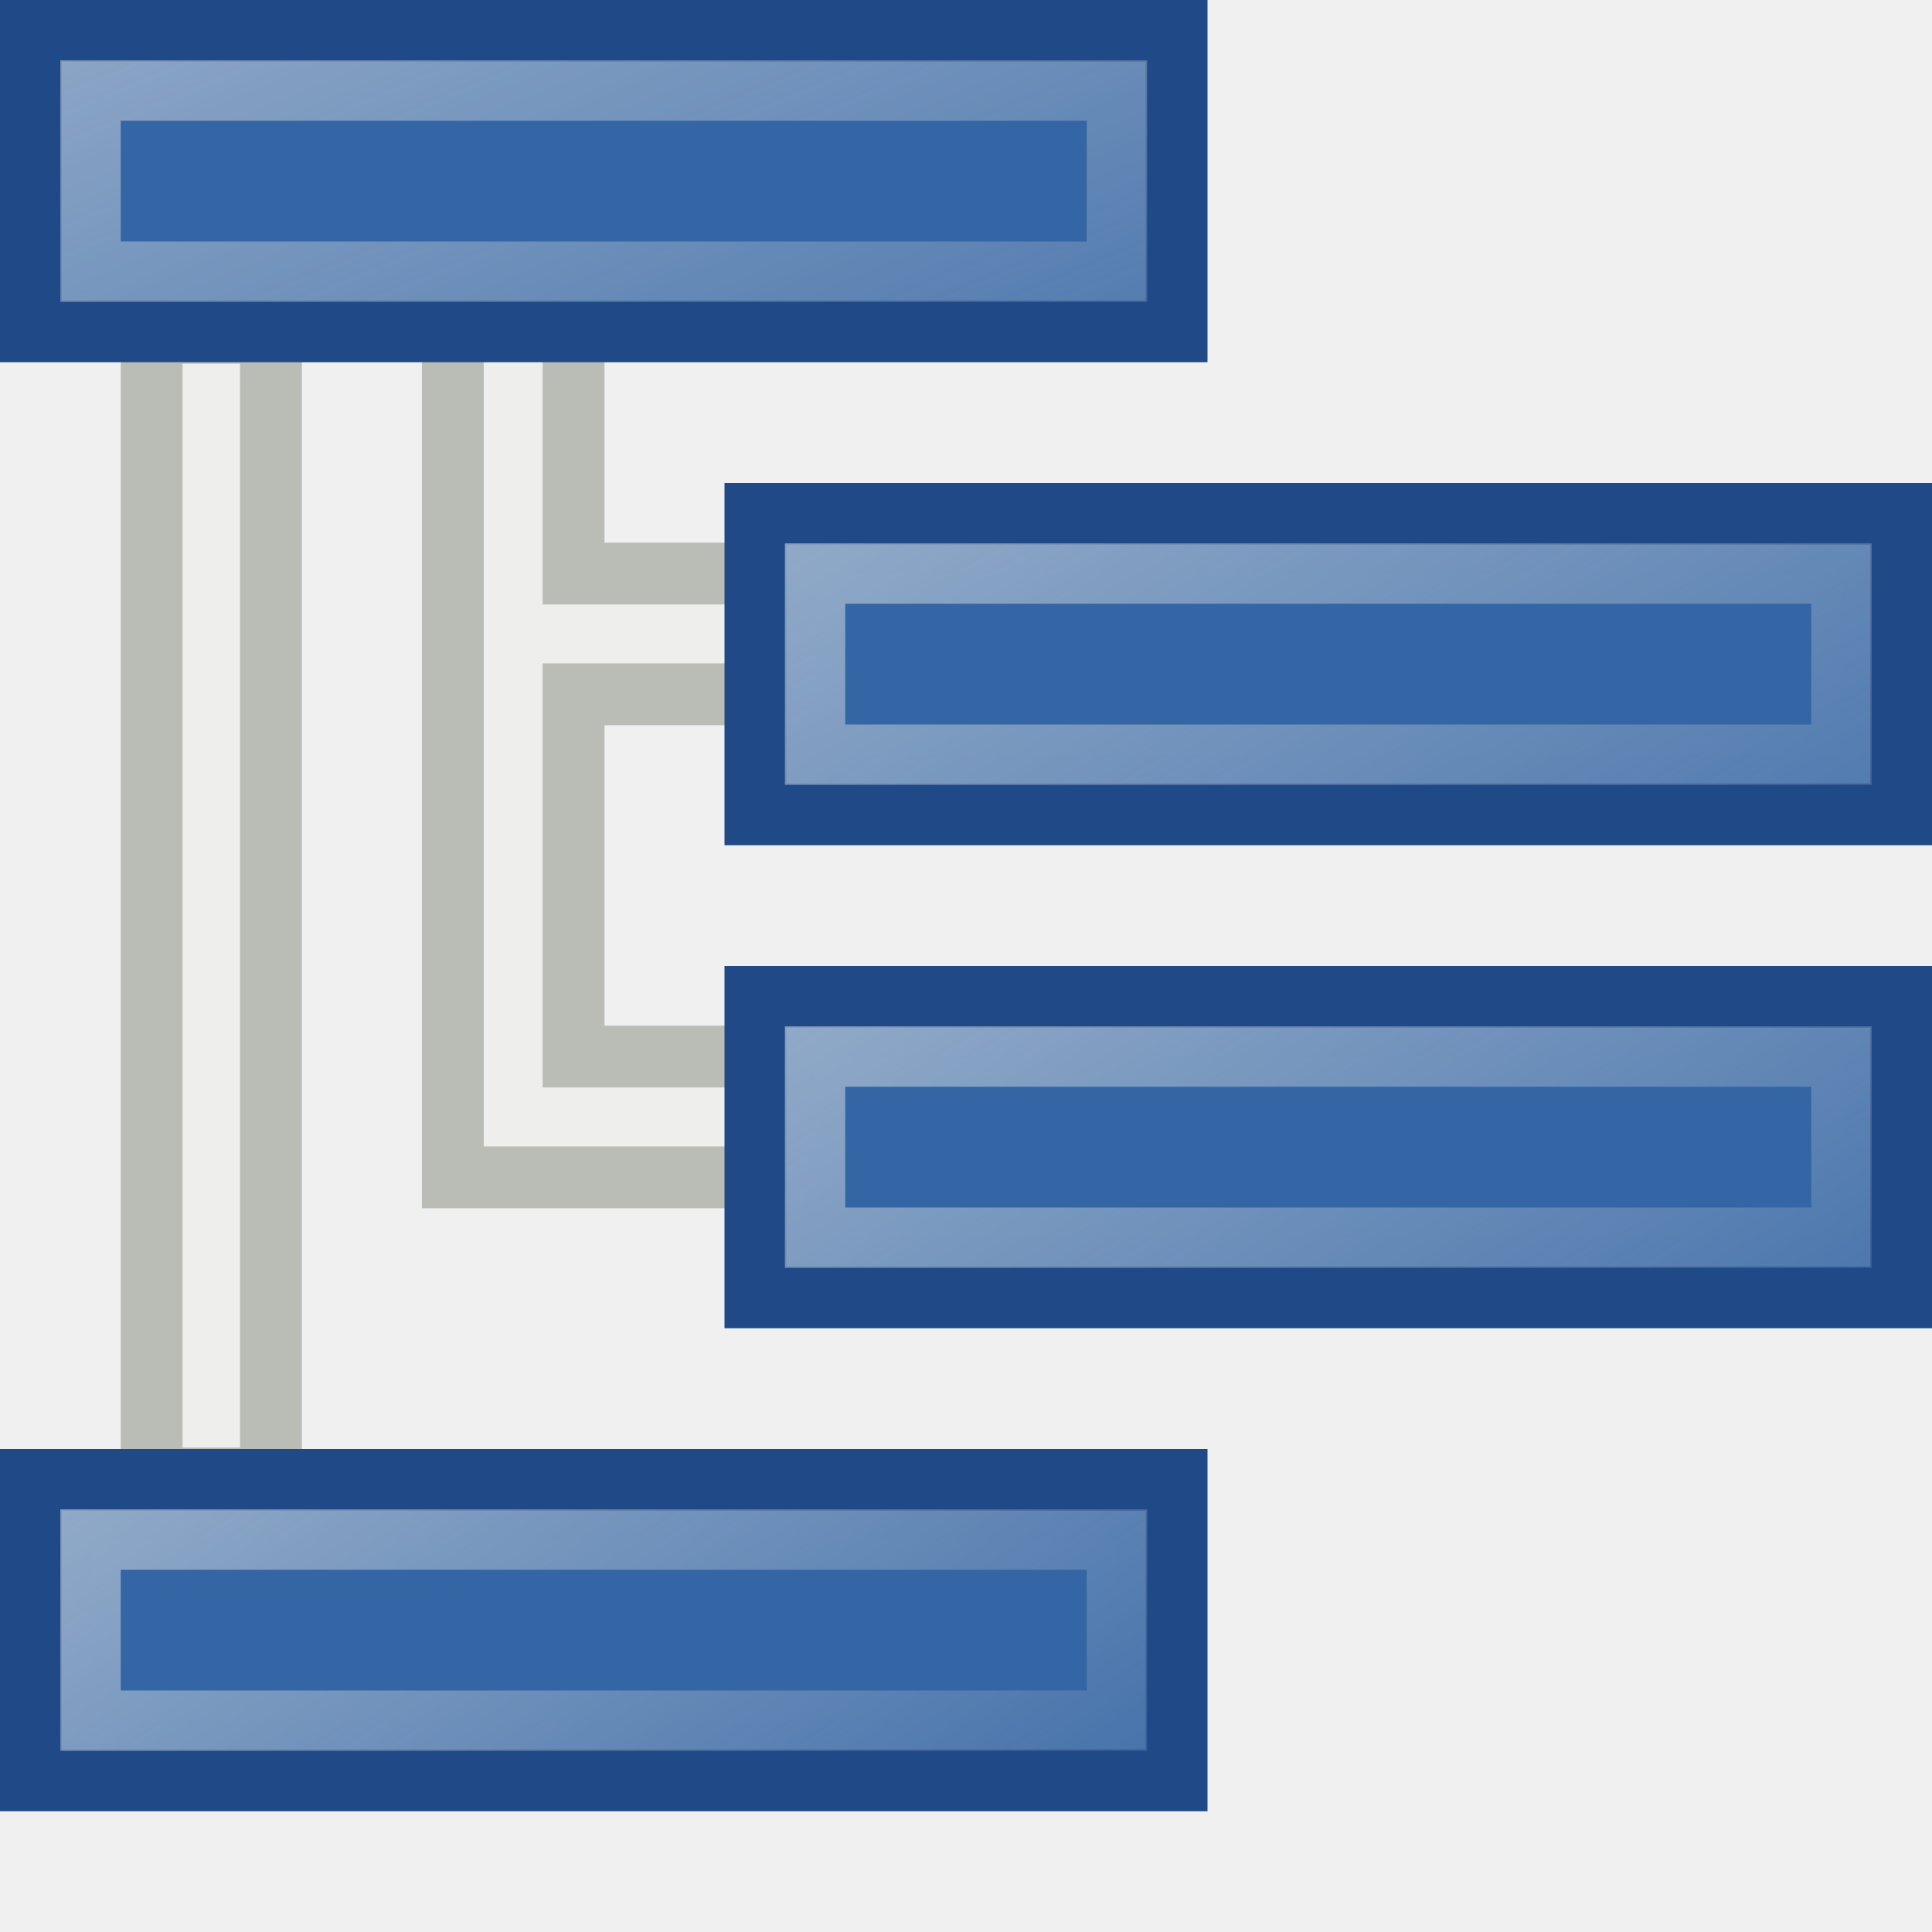
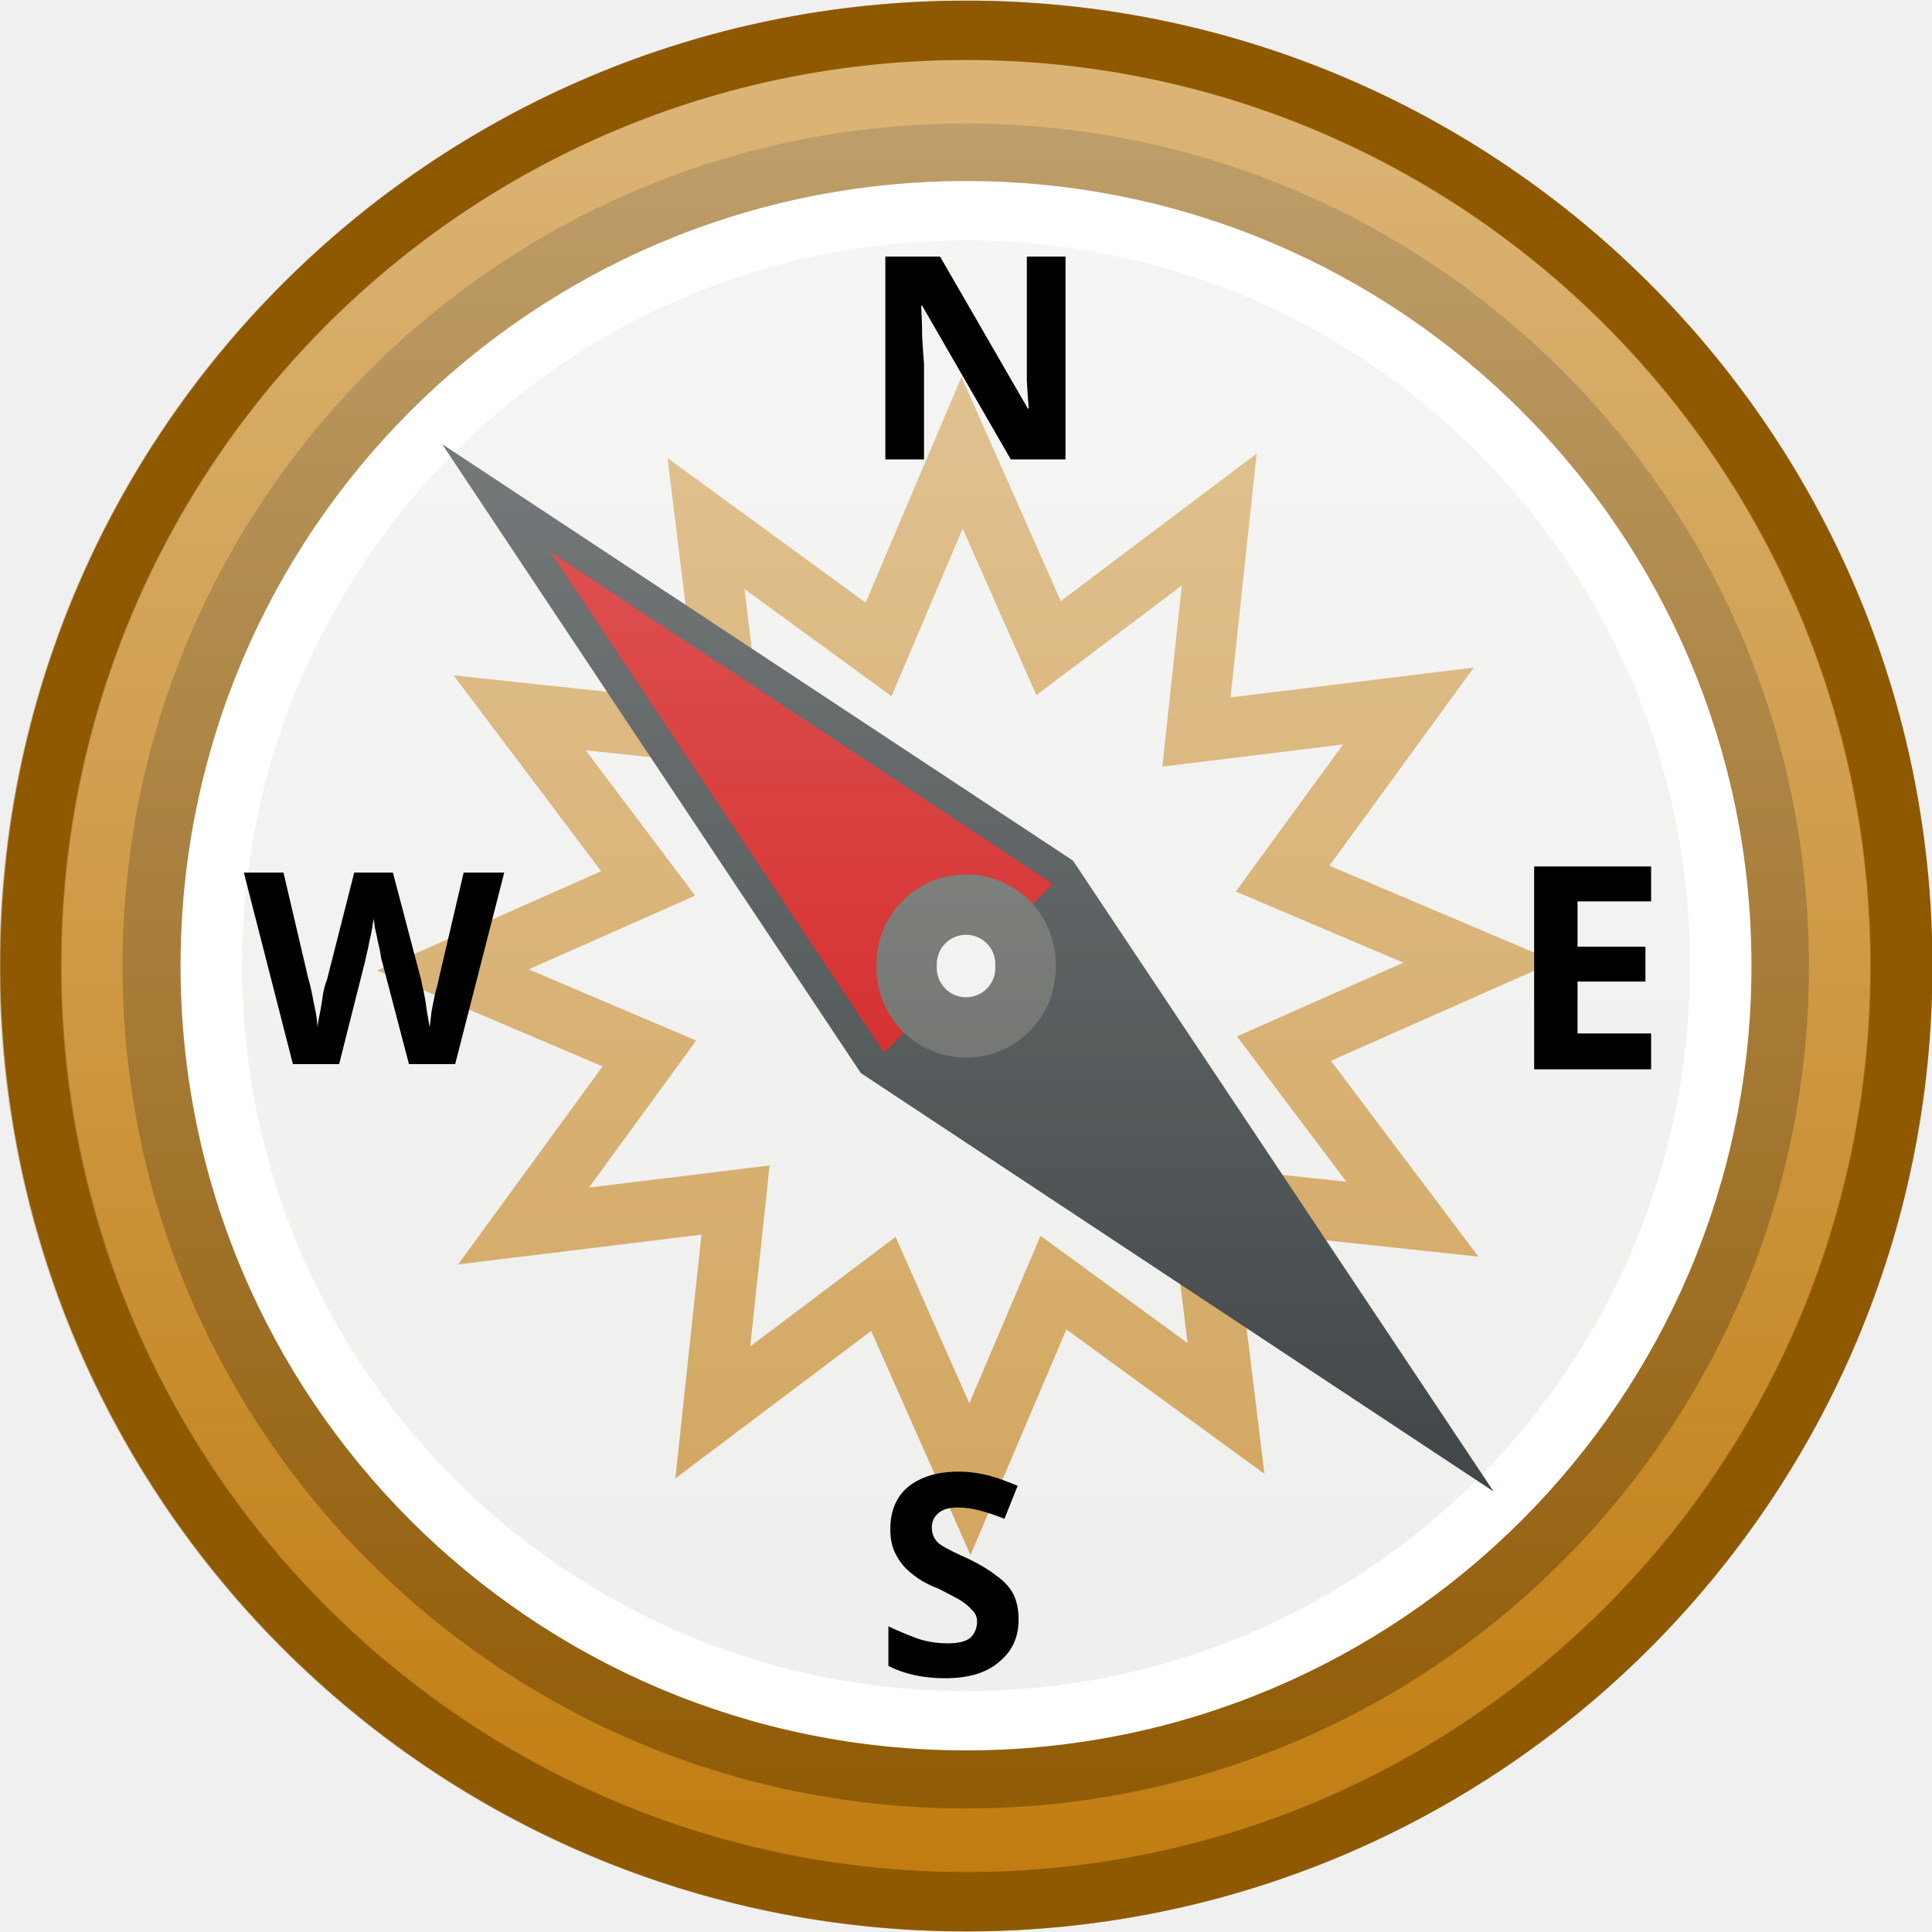
- <svg xmlns="http://www.w3.org/2000/svg" xmlns:xlink="http://www.w3.org/1999/xlink" width="32" height="32" id="svg5809" version="1.0">
-   <defs id="defs5811">
-     <linearGradient id="linearGradient6658">
-       <stop style="stop-color:#eeeeec;stop-opacity:1;" offset="0" id="stop6660" />
-       <stop style="stop-color:#eeeeec;stop-opacity:0;" offset="1" id="stop6662" />
+ <svg xmlns="http://www.w3.org/2000/svg" xmlns:xlink="http://www.w3.org/1999/xlink" width="32" height="32" id="svg5214" version="1.0">
+   <defs id="defs5216">
+     <linearGradient id="linearGradient5772">
+       <stop style="stop-color:#ffffff;stop-opacity:1;" offset="0" id="stop5774" />
+       <stop style="stop-color:#ffffff;stop-opacity:0;" offset="1" id="stop5776" />
    </linearGradient>
-     <linearGradient id="linearGradient6650">
-       <stop style="stop-color:#eeeeec;stop-opacity:1;" offset="0" id="stop6652" />
-       <stop style="stop-color:#eeeeec;stop-opacity:0;" offset="1" id="stop6654" />
-     </linearGradient>
-     <linearGradient id="linearGradient6642">
-       <stop style="stop-color:#eeeeec;stop-opacity:1;" offset="0" id="stop6644" />
-       <stop style="stop-color:#eeeeec;stop-opacity:0;" offset="1" id="stop6646" />
-     </linearGradient>
-     <linearGradient id="linearGradient6618">
-       <stop style="stop-color:#eeeeec;stop-opacity:1;" offset="0" id="stop6620" />
-       <stop style="stop-color:#eeeeec;stop-opacity:0;" offset="1" id="stop6622" />
-     </linearGradient>
-     <linearGradient xlink:href="#linearGradient6618" id="linearGradient6624" x1="0" y1="0" x2="7" y2="17" gradientUnits="userSpaceOnUse" gradientTransform="matrix(1.001437,0,0,1.008197,-1.436775e-2,-2.459032e-2)" />
-     <linearGradient xlink:href="#linearGradient6642" id="linearGradient6648" x1="13" y1="9" x2="22" y2="25" gradientUnits="userSpaceOnUse" gradientTransform="matrix(1.001437,0,0,1.008197,-3.1606408e-2,-9.0163493e-2)" />
-     <linearGradient xlink:href="#linearGradient6650" id="linearGradient6656" x1="13" y1="17" x2="22" y2="32" gradientUnits="userSpaceOnUse" gradientTransform="matrix(1.001437,0,0,1.008197,-3.1607245e-2,-0.1557369)" />
-     <linearGradient xlink:href="#linearGradient6658" id="linearGradient6664" x1="1" y1="25" x2="10" y2="39" gradientUnits="userSpaceOnUse" gradientTransform="matrix(1.001437,0,0,1.008197,-1.4366762e-2,-0.2213118)" />
+     <linearGradient xlink:href="#linearGradient5772" id="linearGradient5778" x1="17.024" y1="7.615" x2="17.024" y2="24.223" gradientUnits="userSpaceOnUse" />
  </defs>
  <g id="layer1">
-     <path style="fill:#eeeeec;fill-rule:evenodd;stroke:#babdb6;stroke-width:1.024;stroke-linecap:butt;stroke-linejoin:miter;stroke-miterlimit:4;stroke-dasharray:none;stroke-opacity:1" d="M 7.5 0.5 L 7.5 9.5 L 7.5 11.5 L 7.5 17.5 L 7.5 19.5 L 14.812 19.5 L 14.812 17.5 L 9.5 17.5 L 9.5 11.5 L 14.812 11.5 L 14.812 9.5 L 9.5 9.5 L 9.5 0.5 L 7.5 0.5 z " id="rect6603" />
-     <rect style="fill:#eeeeec;fill-rule:evenodd;stroke:#babdb6;stroke-width:1.024;stroke-linecap:butt;stroke-linejoin:miter;stroke-miterlimit:4;stroke-dasharray:none;stroke-opacity:1" id="rect6599" width="1.976" height="18.976" x="2.512" y="5.512" />
-     <rect style="fill:#3465a4;fill-rule:evenodd;stroke:#204a87;stroke-width:1.024;stroke-linecap:butt;stroke-linejoin:miter;stroke-miterlimit:4;stroke-dasharray:none;stroke-opacity:1" id="rect5821" width="18.976" height="4.976" x="0.512" y="0.512" />
-     <rect style="fill:#3465a4;fill-rule:evenodd;stroke:#204a87;stroke-width:1.024;stroke-linecap:butt;stroke-linejoin:miter;stroke-miterlimit:4;stroke-dasharray:none;stroke-opacity:1" id="rect6593" width="18.976" height="4.976" x="0.512" y="24.512" />
-     <rect style="fill:#3465a4;fill-rule:evenodd;stroke:#204a87;stroke-width:1.024;stroke-linecap:butt;stroke-linejoin:miter;stroke-miterlimit:4;stroke-dasharray:none;stroke-opacity:1" id="rect6595" width="18.976" height="4.976" x="12.512" y="8.512" />
-     <rect style="fill:#3465a4;fill-rule:evenodd;stroke:#204a87;stroke-width:1.024;stroke-linecap:butt;stroke-linejoin:miter;stroke-miterlimit:4;stroke-dasharray:none;stroke-opacity:1" id="rect6597" width="18.976" height="4.976" x="12.512" y="16.512" />
-     <rect style="opacity:0.497;fill:#3465a4;fill-opacity:0;fill-rule:evenodd;stroke:url(#linearGradient6624);stroke-width:1;stroke-linecap:butt;stroke-linejoin:miter;stroke-miterlimit:4;stroke-dasharray:none;stroke-opacity:1" id="rect6610" width="17" height="3" x="1.5" y="1.5" />
-     <rect style="opacity:0.497;fill:#3465a4;fill-opacity:1;fill-rule:evenodd;stroke:url(#linearGradient6648);stroke-width:1;stroke-linecap:butt;stroke-linejoin:miter;stroke-miterlimit:4;stroke-dasharray:none;stroke-opacity:1" id="rect6612" width="17" height="3" x="13.5" y="9.5" />
-     <rect style="opacity:0.497;fill:#3465a4;fill-rule:evenodd;stroke:url(#linearGradient6656);stroke-width:1;stroke-linecap:butt;stroke-linejoin:miter;stroke-miterlimit:4;stroke-dasharray:none;stroke-opacity:1" id="rect6614" width="17" height="3" x="13.5" y="17.5" />
-     <rect style="opacity:0.497;fill:#3465a4;fill-rule:evenodd;stroke:url(#linearGradient6664);stroke-width:1;stroke-linecap:butt;stroke-linejoin:miter;stroke-miterlimit:4;stroke-dasharray:none;stroke-opacity:1" id="rect6616" width="17" height="3" x="1.5" y="25.5" />
+     <path style="opacity:1;fill:#c17d11;fill-opacity:1;stroke:#8f5902;stroke-width:0.558;stroke-linejoin:miter;stroke-miterlimit:4;stroke-dasharray:none;stroke-dashoffset:0;stroke-opacity:1" id="path5226" d="M 25.514,15.722 A 8.494,8.803 0 1 1 8.525,15.722 A 8.494,8.803 0 1 1 25.514,15.722 z" transform="matrix(1.823838,0,0,1.760501,-15.03466,-11.67861)" />
+     <path style="opacity:1;fill:#eeeeec;fill-opacity:1;stroke:#8f5902;stroke-width:0.642;stroke-linejoin:miter;stroke-miterlimit:4;stroke-dasharray:none;stroke-dashoffset:0;stroke-opacity:1" id="path5768" d="M 25.514,15.722 A 8.494,8.803 0 1 1 8.525,15.722 A 8.494,8.803 0 1 1 25.514,15.722 z" transform="matrix(1.584279,0,0,1.529261,-10.96799,-8.04306)" />
+     <path style="opacity:1;fill:none;fill-opacity:1;stroke:#ffffff;stroke-width:0.692;stroke-linejoin:miter;stroke-miterlimit:4;stroke-dasharray:none;stroke-dashoffset:0;stroke-opacity:1" id="path5739" d="M 25.514,15.722 A 8.494,8.803 0 1 1 8.525,15.722 A 8.494,8.803 0 1 1 25.514,15.722 z" transform="matrix(1.471591,0,0,1.420487,-9.045454,-6.337581)" />
+     <path style="opacity:0.699;fill:none;fill-opacity:1;stroke:#c17d11;stroke-width:1.092;stroke-linejoin:miter;stroke-miterlimit:12.2;stroke-dasharray:none;stroke-dashoffset:0;stroke-opacity:1" id="path5788" d="M 3.336,8.587 L -0.399,7.601 L -0.513,11.462 L -3.255,8.741 L -5.284,12.027 L -6.298,8.3 L -9.699,10.131 L -8.713,6.396 L -12.574,6.282 L -9.853,3.541 L -13.139,1.511 L -9.412,0.498 L -11.243,-2.903 L -7.508,-1.917 L -7.394,-5.779 L -4.653,-3.057 L -2.623,-6.344 L -1.61,-2.616 L 1.792,-4.448 L 0.805,-0.713 L 4.667,-0.599 L 1.945,2.143 L 5.232,4.172 L 1.504,5.186 L 3.336,8.587 z" transform="matrix(0.7149352,-0.5723807,0.5723807,0.7149352,17.20008,11.70537)" />
+     <path style="fill:#2e3436;fill-opacity:1;stroke:none;stroke-width:1;stroke-linejoin:miter;stroke-miterlimit:12.2;stroke-dasharray:none;stroke-dashoffset:0;stroke-opacity:1" d="M 17.412,14.616 L 22.949,22.921 L 14.617,17.411 L 17.412,14.616 z" id="path5762" />
+     <path style="fill:none;fill-opacity:1;stroke:#2e3436;stroke-width:1;stroke-linejoin:miter;stroke-miterlimit:12.2;stroke-dasharray:none;stroke-dashoffset:0;stroke-opacity:1" d="M 9.107,9.133 L 17.412,14.616 L 22.949,22.921 L 14.617,17.411 L 9.107,9.133 z" id="rect5759" />
+     <path style="fill:#cc0000;fill-opacity:1;stroke:none;stroke-width:1;stroke-linejoin:miter;stroke-miterlimit:12.2;stroke-dasharray:none;stroke-dashoffset:0;stroke-opacity:1" d="M 14.644,17.438 L 9.107,9.133 L 17.439,14.643 L 14.644,17.438 z" id="path5764" />
+     <path style="opacity:1;fill:#eeeeec;fill-opacity:1;stroke:#555753;stroke-width:0.941;stroke-linejoin:miter;stroke-miterlimit:12.2;stroke-dasharray:none;stroke-dashoffset:0;stroke-opacity:1" id="path5766" d="M 17.977,16.927 A 0.927,0.927 0 1 1 16.124,16.927 A 0.927,0.927 0 1 1 17.977,16.927 z" transform="matrix(1.062544,0,0,1.062544,-2.115855,-1.985298)" />
+     <path style="opacity:0.421;fill:url(#linearGradient5778);fill-opacity:1;stroke:#8f5902;stroke-width:0.558;stroke-linejoin:miter;stroke-miterlimit:4;stroke-dasharray:none;stroke-dashoffset:0;stroke-opacity:1" id="path5770" d="M 25.514,15.722 A 8.494,8.803 0 1 1 8.525,15.722 A 8.494,8.803 0 1 1 25.514,15.722 z" transform="matrix(1.823838,0,0,1.760501,-15.04839,-11.67646)" />
+     <text xml:space="preserve" style="font-size:4.449px;font-style:normal;font-weight:normal;fill:#000000;fill-opacity:1;stroke:none;stroke-width:1px;stroke-linecap:butt;stroke-linejoin:miter;stroke-opacity:1;font-family:Bitstream Vera Sans" x="4.038" y="17.622" id="text5749">
+       <tspan id="tspan5751" x="4.038" y="17.622" style="font-style:normal;font-variant:normal;font-weight:bold;font-stretch:normal;font-family:Adobe Caslon Pro Bold;-inkscape-font-specification:'Adobe Caslon Pro Bold, Bold'">W</tspan>
+     </text>
+     <text xml:space="preserve" style="font-size:4.701px;font-style:normal;font-weight:normal;fill:#000000;fill-opacity:1;stroke:none;stroke-width:1px;stroke-linecap:butt;stroke-linejoin:miter;stroke-opacity:1;font-family:Bitstream Vera Sans" x="24.99" y="17.714" id="text5753">
+       <tspan id="tspan5755" x="24.99" y="17.714" style="font-style:normal;font-variant:normal;font-weight:bold;font-stretch:normal;font-family:Adobe Caslon Pro Bold;-inkscape-font-specification:'Adobe Caslon Pro Bold, Bold'">E</tspan>
+     </text>
+     <text xml:space="preserve" style="font-size:4.701px;font-style:normal;font-weight:normal;fill:#000000;fill-opacity:1;stroke:none;stroke-width:1px;stroke-linecap:butt;stroke-linejoin:miter;stroke-opacity:1;font-family:Bitstream Vera Sans" x="14.242" y="7.612" id="text5741">
+       <tspan id="tspan5743" x="14.242" y="7.612" style="font-style:normal;font-variant:normal;font-weight:bold;font-stretch:normal;font-family:Adobe Caslon Pro Bold;-inkscape-font-specification:'Adobe Caslon Pro Bold, Bold'">N</tspan>
+     </text>
+     <text xml:space="preserve" style="font-size:4.658px;font-style:normal;font-weight:normal;fill:#000000;fill-opacity:1;stroke:none;stroke-width:1px;stroke-linecap:butt;stroke-linejoin:miter;stroke-opacity:1;font-family:Bitstream Vera Sans" x="14.498" y="27.749" id="text5745">
+       <tspan id="tspan5747" x="14.498" y="27.749" style="font-style:normal;font-variant:normal;font-weight:bold;font-stretch:normal;font-family:Adobe Caslon Pro Bold;-inkscape-font-specification:'Adobe Caslon Pro Bold, Bold'">S</tspan>
+     </text>
  </g>
</svg>
